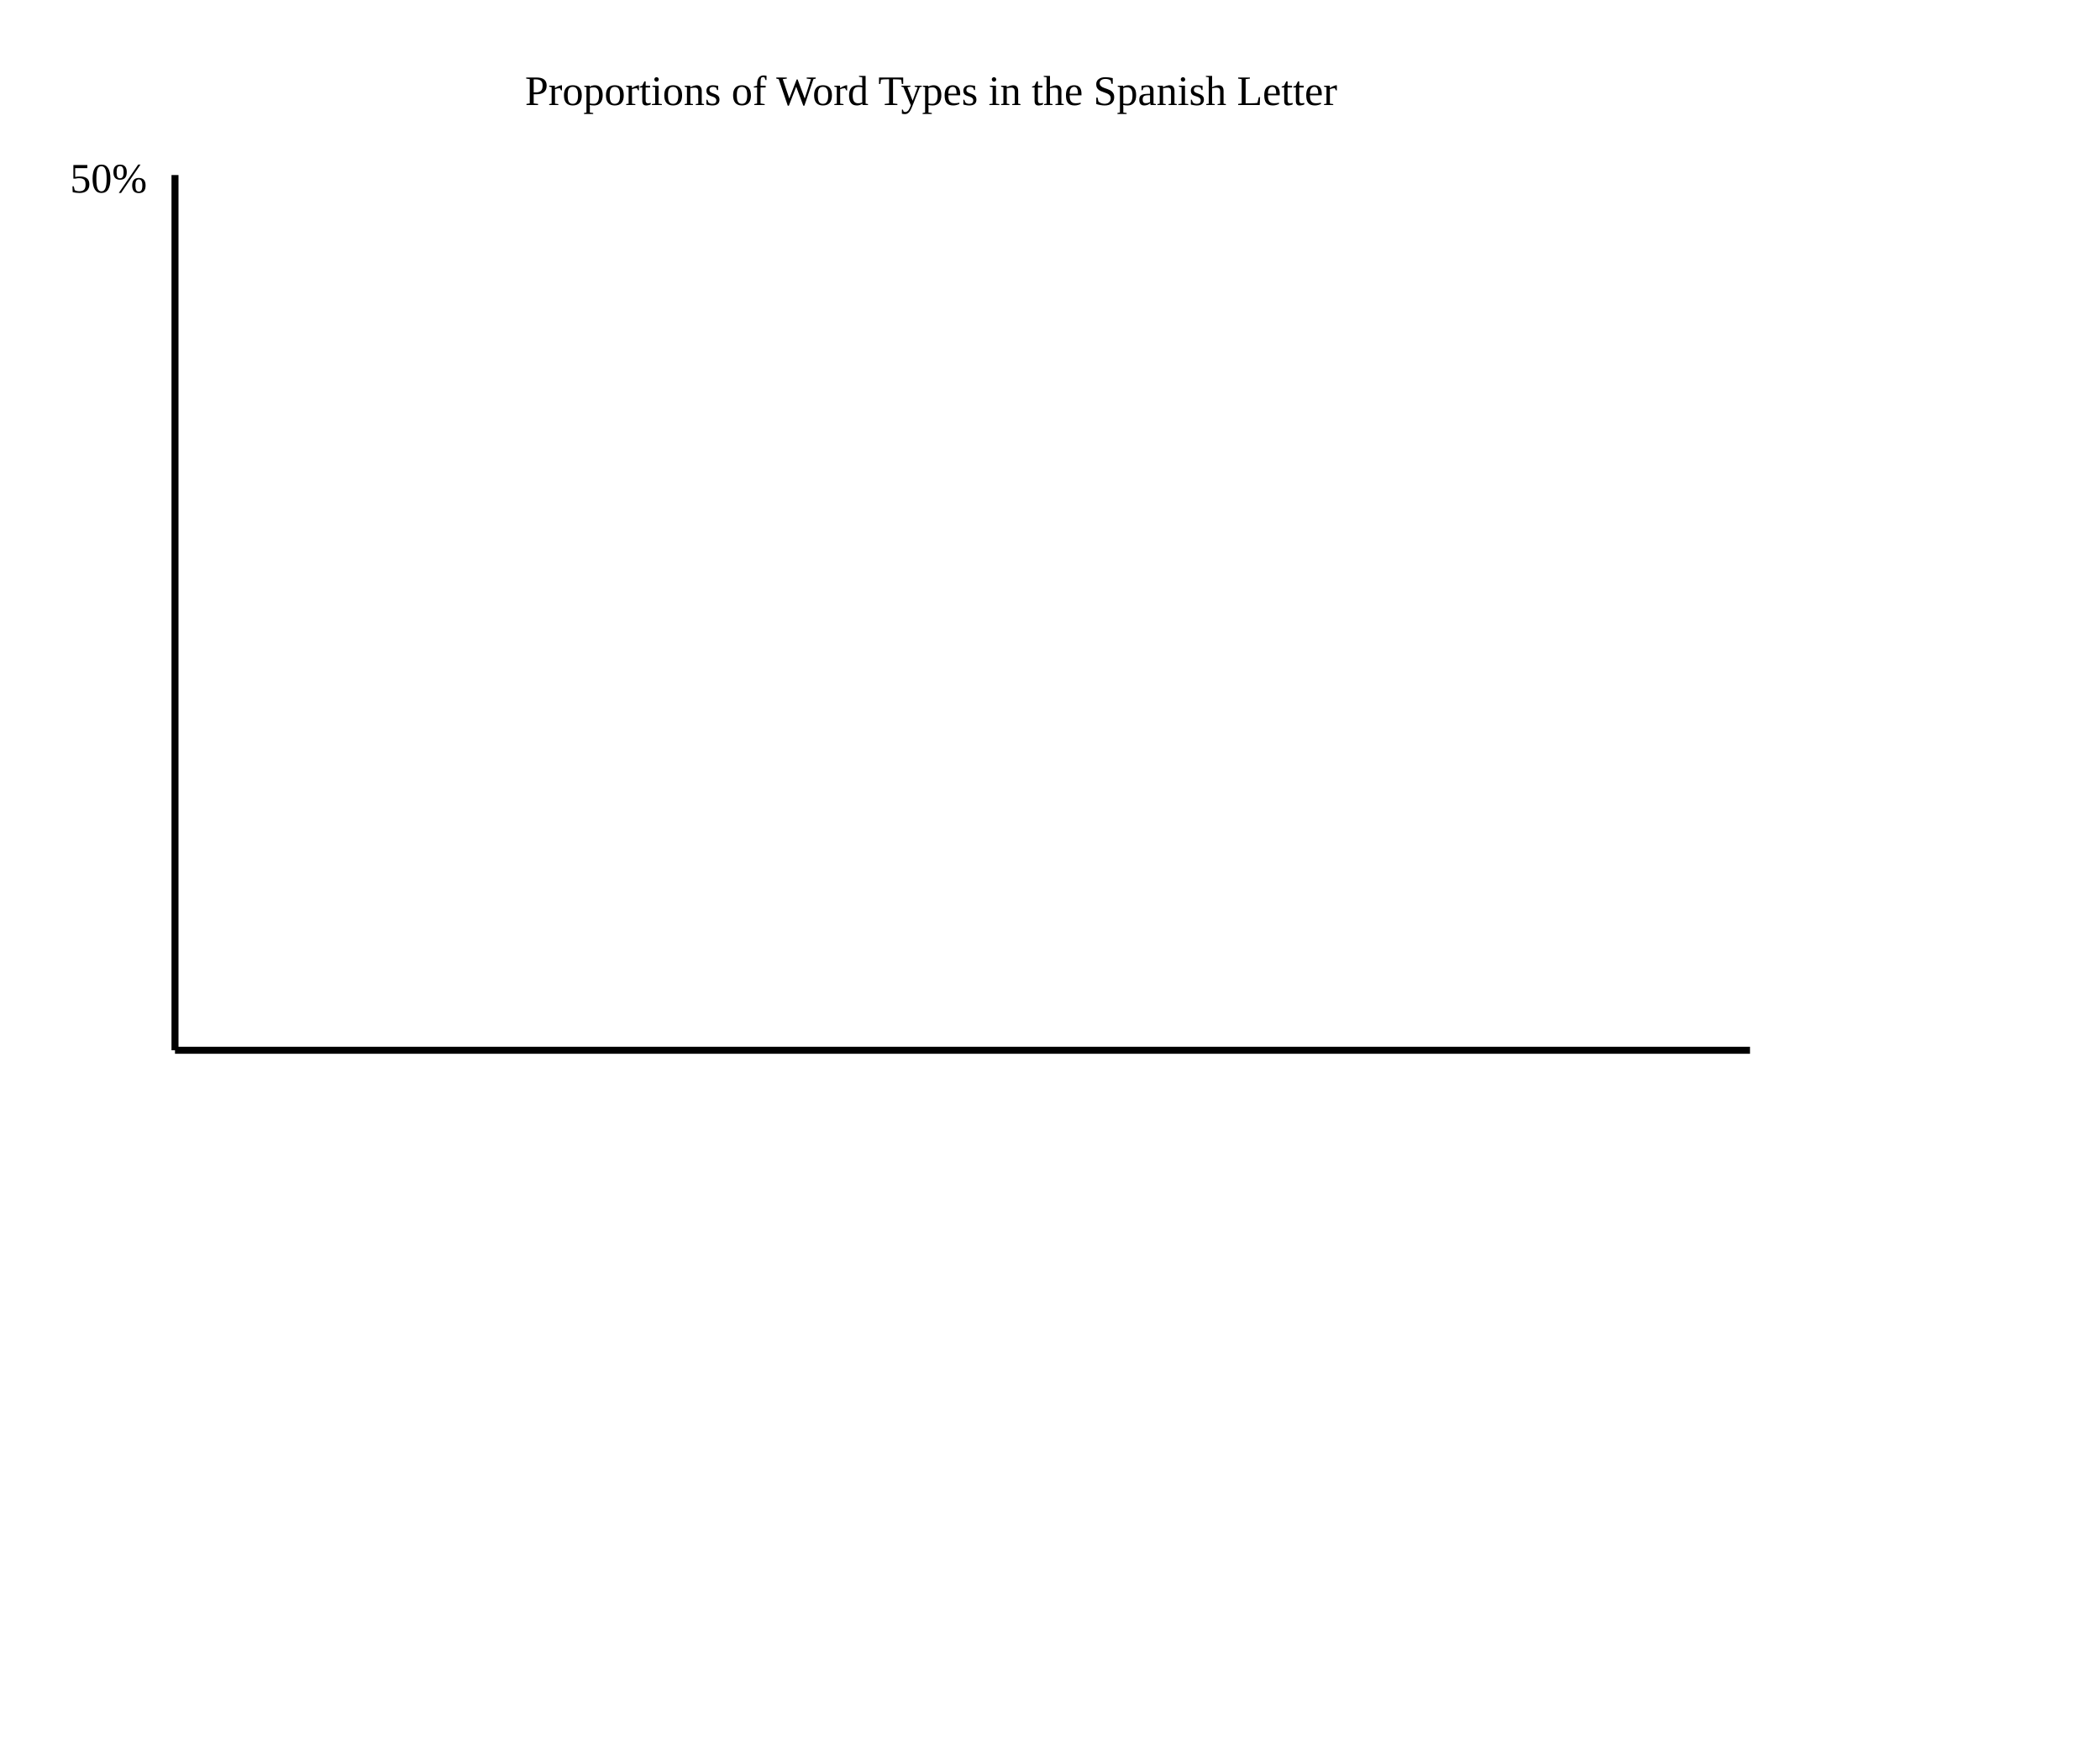
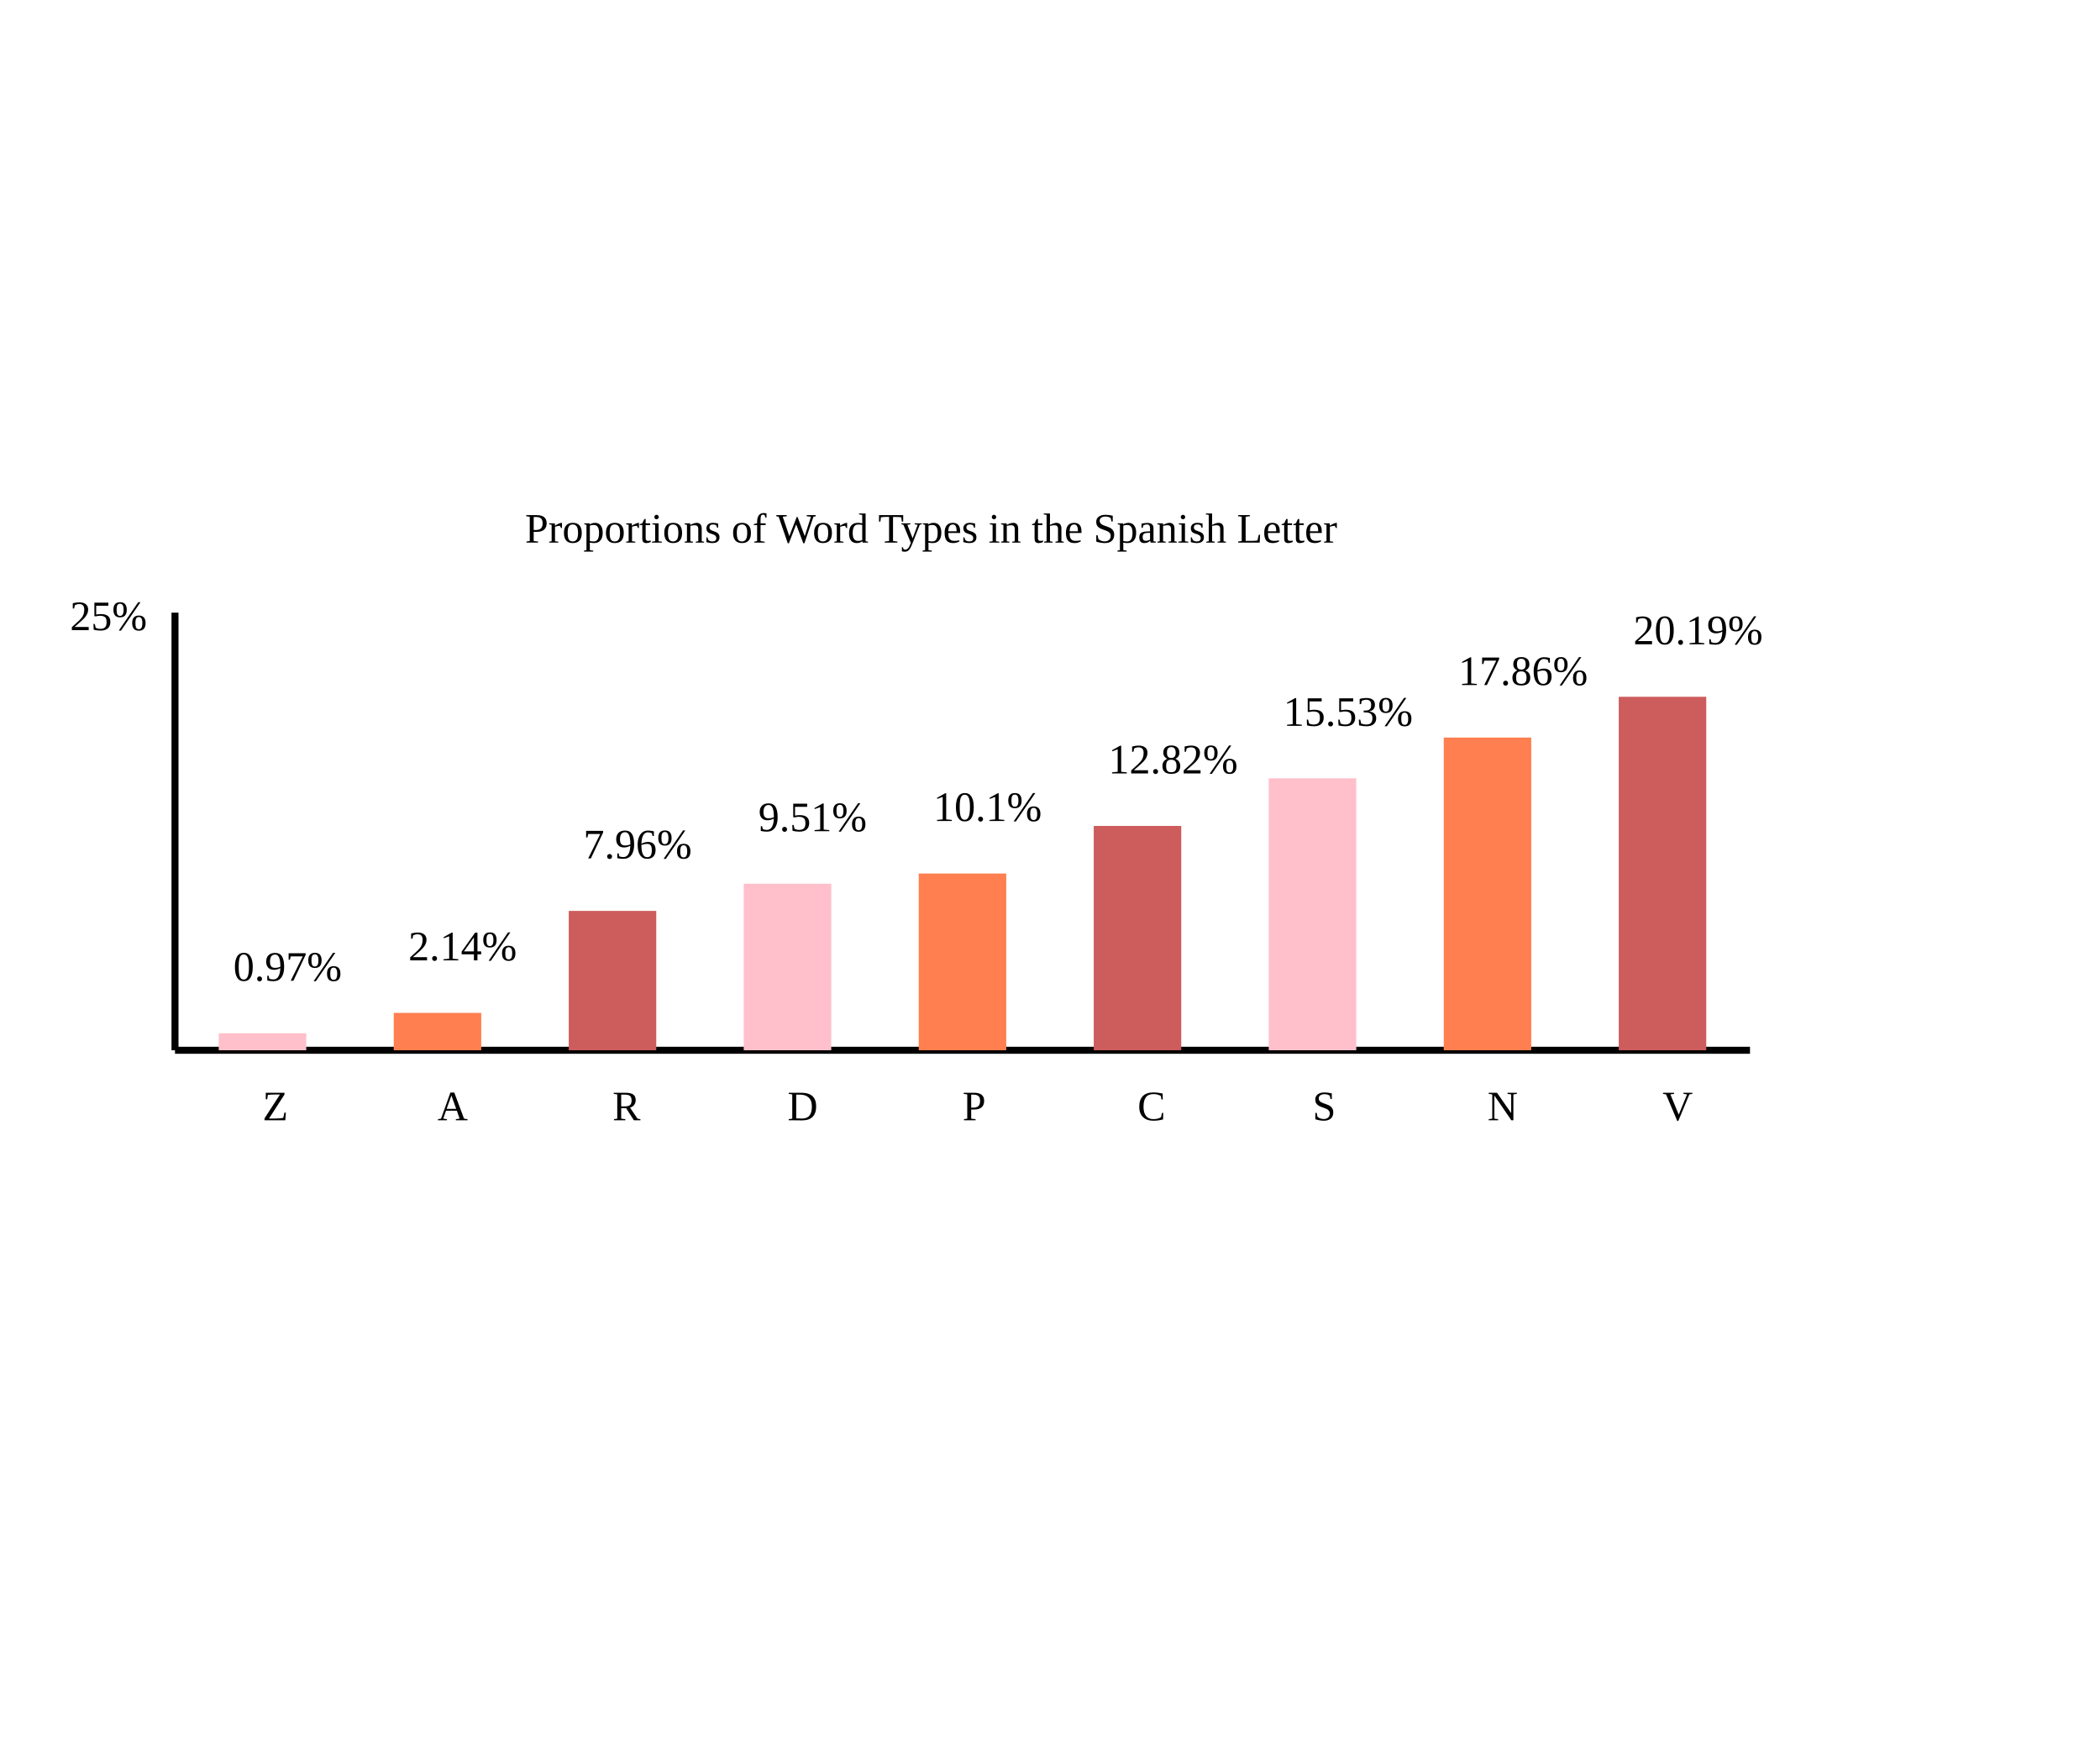
<svg xmlns="http://www.w3.org/2000/svg" viewBox="0 0 600 500"> &gt;
            
            <g transform="translate(50, 300)">
    <line id="x-Axis" x1="0" y1="0" x2="450" y2="0" stroke="black" stroke-width="2" />
-     <line id="y-Axis" x1="0" y1="0" x2="0" y2="-250" stroke="black" stroke-width="2" />
-     <text class="y-hash" x="-30" y="-245">50%</text>
-     <text id="title" x="100" y="-270">Proportions of Word Types in the Spanish Letter</text>
+     <line id="y-Axis" x1="0" y1="0" x2="0" y2="-125" stroke="black" stroke-width="2" />
+     <text class="y-hash" x="-30" y="-120">25%</text>
+     <text id="title" x="100" y="-145">Proportions of Word Types in the Spanish Letter</text>
+     <g class="wordTypeData">
+       <line x1="25" x2="25" y1="0" y2="-4.854" stroke="pink" stroke-width="25" />
+       <text class="wordType" x="25" y="20">Z</text>
+       <text class="percentLabel" x="16.667" y="-19.854">0.97%</text>
+       <line x1="75" x2="75" y1="0" y2="-10.68" stroke="coral" stroke-width="25" />
+       <text class="wordType" x="75" y="20">A</text>
+       <text class="percentLabel" x="66.667" y="-25.68">2.14%</text>
+       <line x1="125" x2="125" y1="0" y2="-39.806" stroke="indianred" stroke-width="25" />
+       <text class="wordType" x="125" y="20">R</text>
+       <text class="percentLabel" x="116.667" y="-54.806">7.96%</text>
+       <line x1="175" x2="175" y1="0" y2="-47.573" stroke="pink" stroke-width="25" />
+       <text class="wordType" x="175" y="20">D</text>
+       <text class="percentLabel" x="166.667" y="-62.573">9.51%</text>
+       <line x1="225" x2="225" y1="0" y2="-50.485" stroke="coral" stroke-width="25" />
+       <text class="wordType" x="225" y="20">P</text>
+       <text class="percentLabel" x="216.667" y="-65.485">10.1%</text>
+       <line x1="275" x2="275" y1="0" y2="-64.078" stroke="indianred" stroke-width="25" />
+       <text class="wordType" x="275" y="20">C</text>
+       <text class="percentLabel" x="266.667" y="-79.078">12.82%</text>
+       <line x1="325" x2="325" y1="0" y2="-77.67" stroke="pink" stroke-width="25" />
+       <text class="wordType" x="325" y="20">S</text>
+       <text class="percentLabel" x="316.667" y="-92.67">15.53%</text>
+       <line x1="375" x2="375" y1="0" y2="-89.32" stroke="coral" stroke-width="25" />
+       <text class="wordType" x="375" y="20">N</text>
+       <text class="percentLabel" x="366.667" y="-104.32">17.86%</text>
+       <line x1="425" x2="425" y1="0" y2="-100.971" stroke="indianred" stroke-width="25" />
+       <text class="wordType" x="425" y="20">V</text>
+       <text class="percentLabel" x="416.667" y="-115.971">20.19%</text>
+     </g>
  </g>
</svg>
